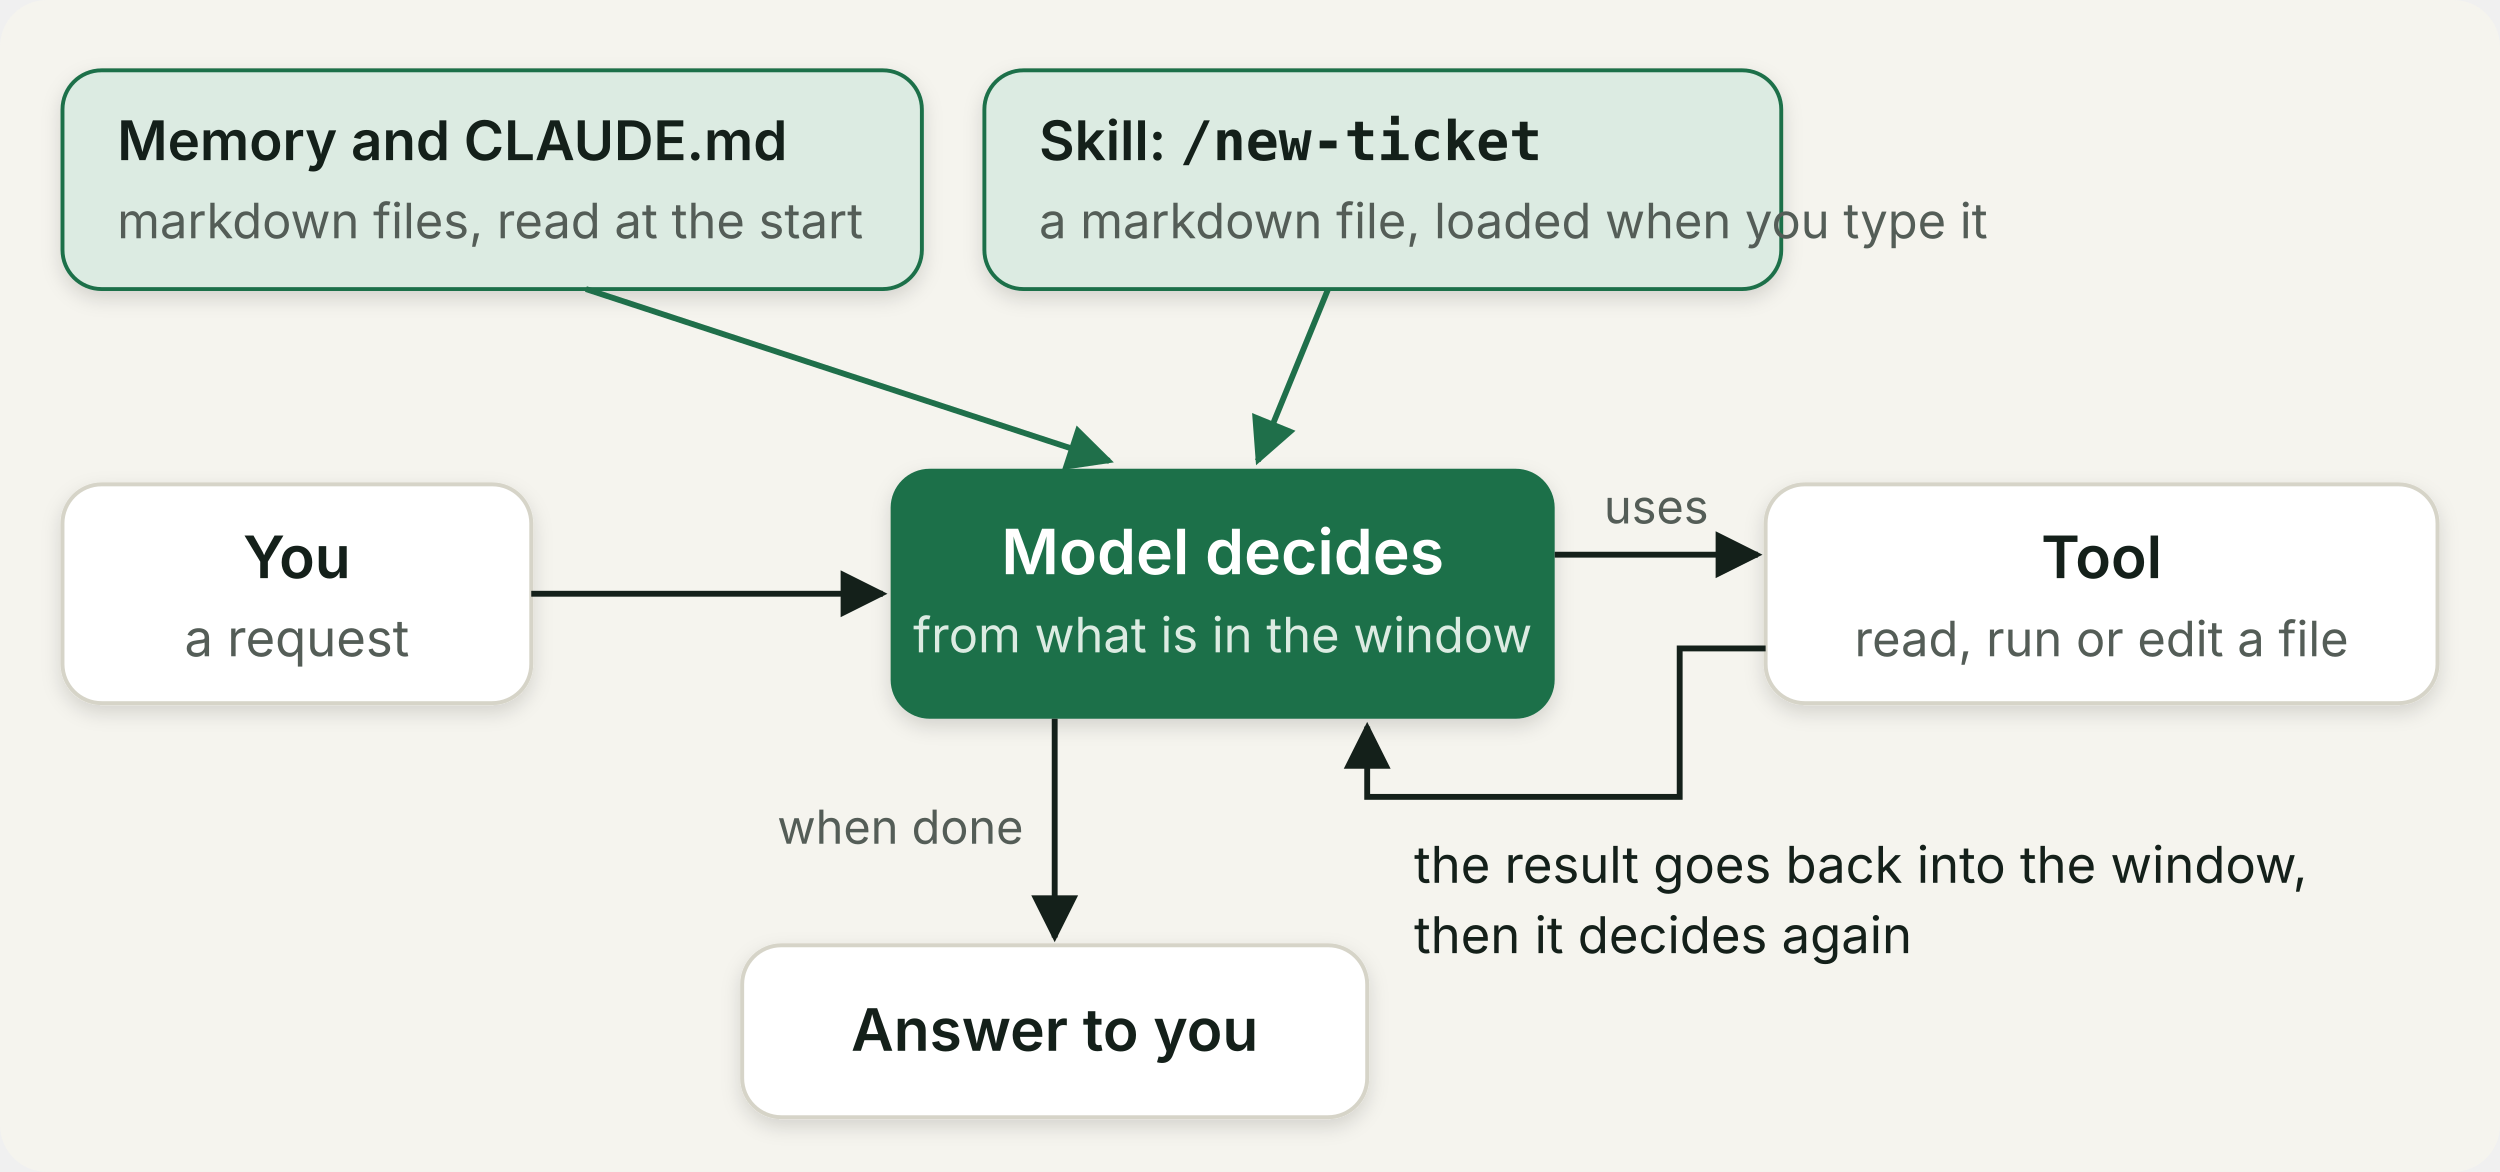
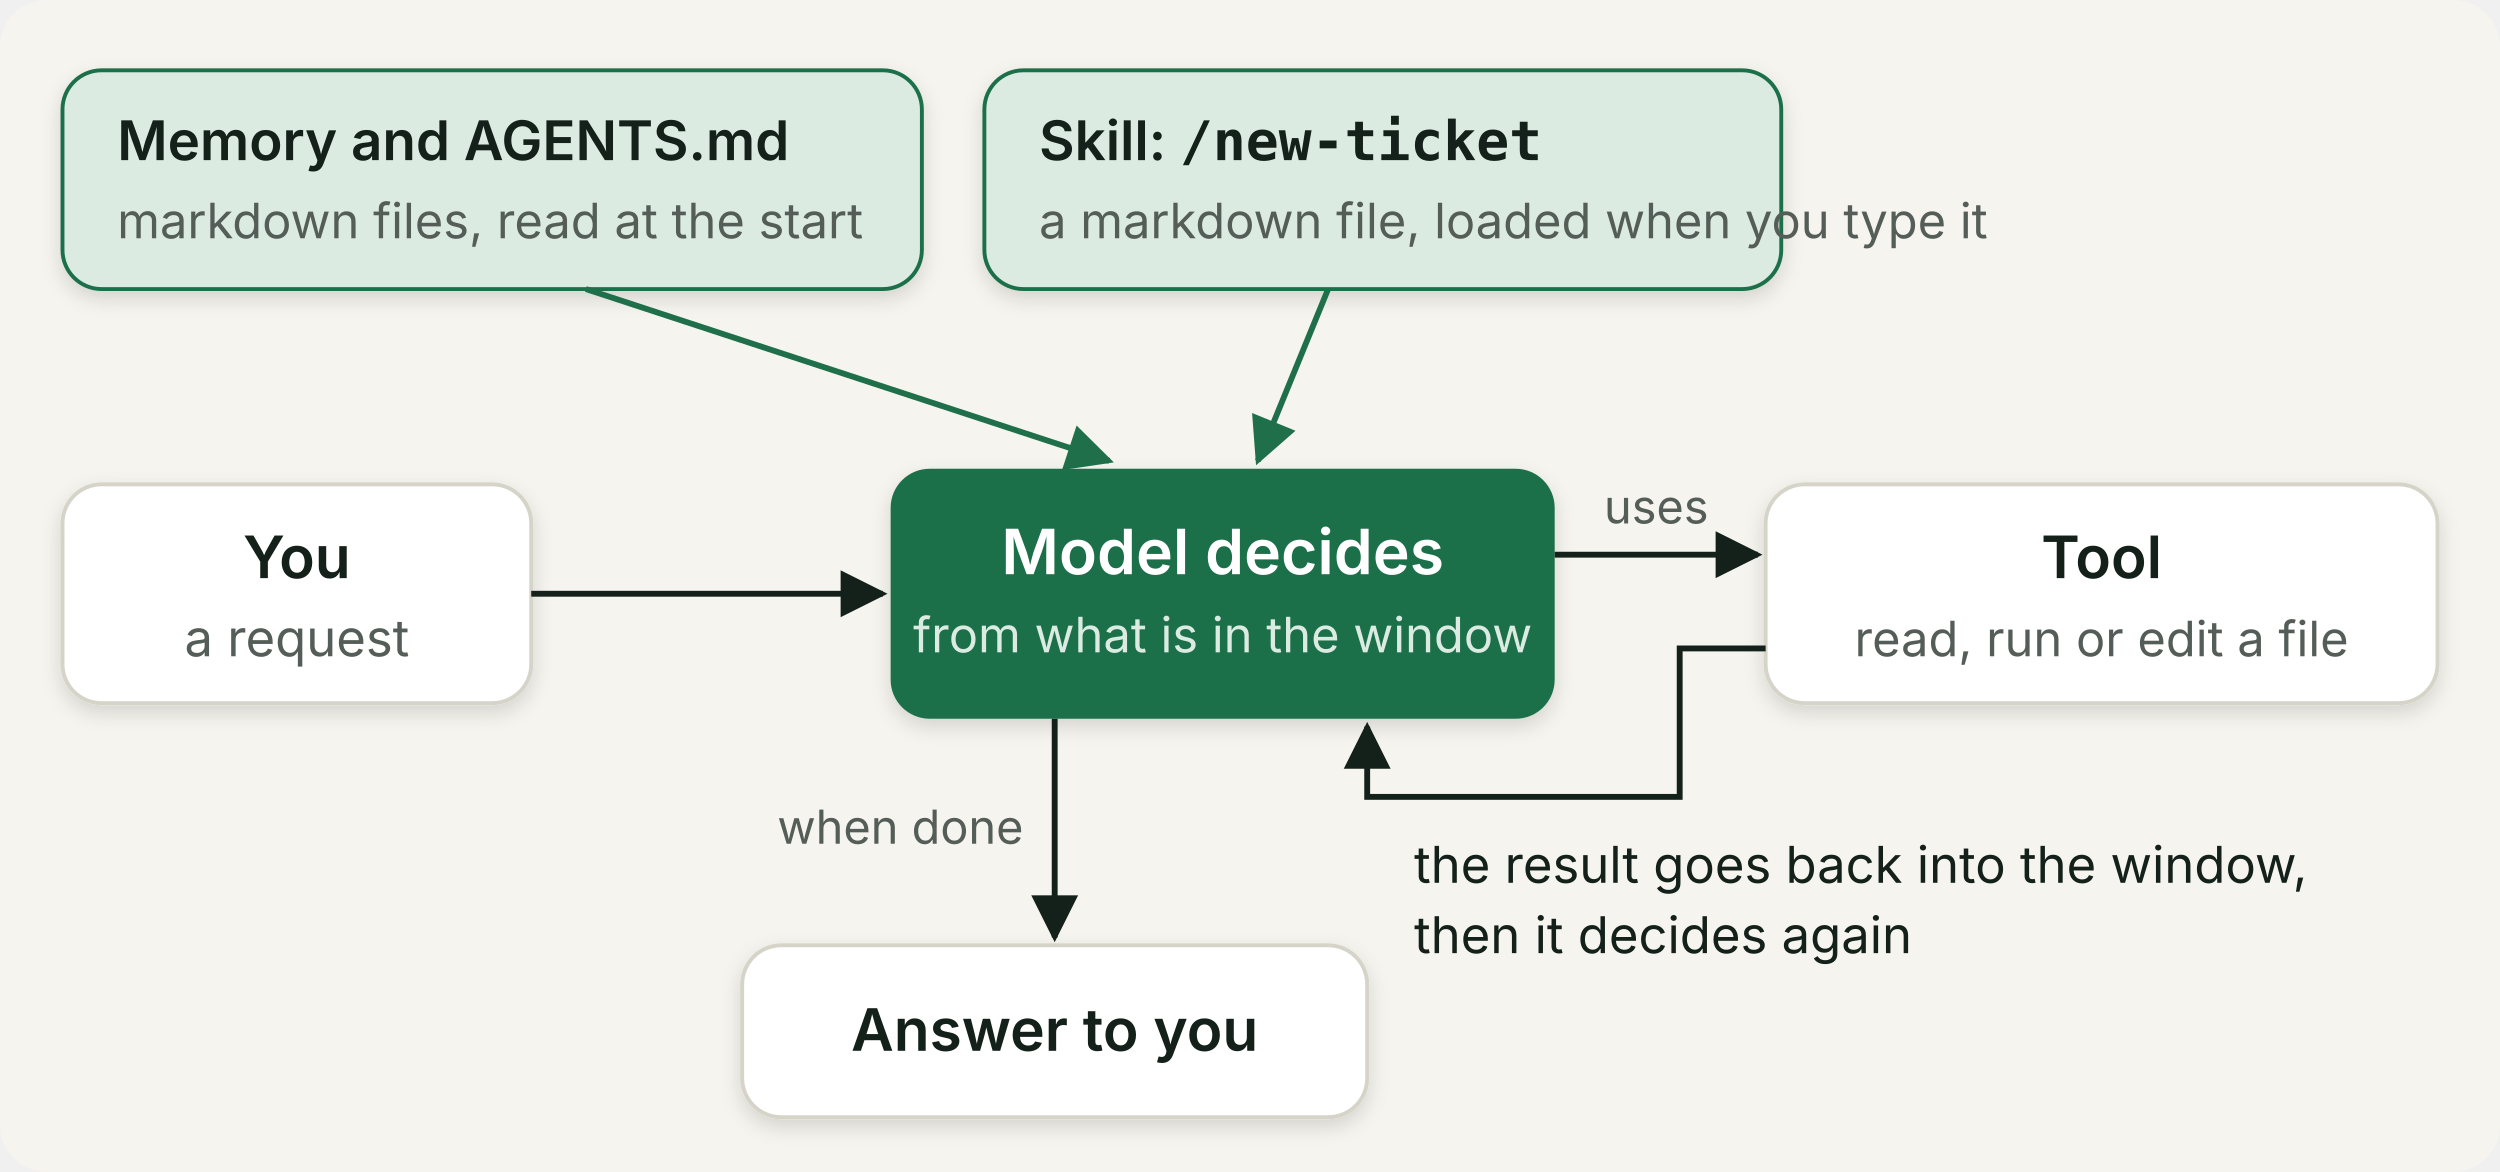
<svg xmlns="http://www.w3.org/2000/svg" viewBox="0 0 640 300" role="img" aria-label="The agent loop: your request goes to the model, which decides, uses a tool, gets the result back into the window and decides again until it answers you; memory files are read at the start and a skill is loaded when you type its name" font-family="Inter, -apple-system, 'Segoe UI', system-ui, sans-serif">
  <defs>
    <filter id="sh3" x="-10%" y="-20%" width="120%" height="150%">
      <feDropShadow dx="0" dy="2" stdDeviation="2.5" flood-color="#14201A" flood-opacity="0.14" />
    </filter>
    <marker id="arr3" viewBox="0 0 10 10" refX="9" refY="5" markerWidth="8" markerHeight="8" orient="auto-start-reverse">
      <path d="M0,0 L10,5 L0,10 z" fill="#14201A" />
    </marker>
    <marker id="arr3g" viewBox="0 0 10 10" refX="9" refY="5" markerWidth="8" markerHeight="8" orient="auto-start-reverse">
      <path d="M0,0 L10,5 L0,10 z" fill="#1F6F4A" />
    </marker>
  </defs>
  <rect width="640" height="300" rx="12" fill="#F5F4EE" />
  <g filter="url(#sh3)">
    <rect x="16" y="18" width="220" height="56" rx="10" fill="#DCEBE2" stroke="#1F6F4A" />
    <rect x="252" y="18" width="204" height="56" rx="10" fill="#DCEBE2" stroke="#1F6F4A" />
  </g>
-   <text x="30" y="41" font-size="14" fill="#14201A" font-weight="600">Memory and CLAUDE.md</text>
+   <text x="30" y="41" font-size="14" fill="#14201A" font-weight="600">Memory and AGENTS.md</text>
  <text x="30" y="61" font-size="12.5" fill="#545D57">markdown files, read at the start</text>
  <text x="266" y="41" font-size="14" fill="#14201A" font-weight="600">Skill: <tspan font-family="'IBM Plex Mono', ui-monospace, Menlo, monospace">/new-ticket</tspan>
  </text>
  <text x="266" y="61" font-size="12.5" fill="#545D57">a markdown file, loaded when you type it</text>
  <line x1="150" y1="74" x2="284" y2="118" stroke="#1F6F4A" stroke-width="1.5" marker-end="url(#arr3g)" />
  <line x1="340" y1="74" x2="322" y2="118" stroke="#1F6F4A" stroke-width="1.5" marker-end="url(#arr3g)" />
  <g filter="url(#sh3)">
    <rect x="16" y="124" width="120" height="56" rx="10" fill="#FFFFFF" stroke="#D6D4C8" />
    <rect x="228" y="120" width="170" height="64" rx="10" fill="#1F6F4A" />
    <rect x="452" y="124" width="172" height="56" rx="10" fill="#FFFFFF" stroke="#D6D4C8" />
  </g>
  <text x="76" y="148" text-anchor="middle" font-size="15" fill="#14201A" font-weight="600">You</text>
  <text x="76" y="168" text-anchor="middle" font-size="13" fill="#545D57">a request</text>
  <text x="313" y="147" text-anchor="middle" font-size="16" fill="#FFFFFF" font-weight="600">Model decides</text>
  <text x="313" y="167" text-anchor="middle" font-size="12.5" fill="#DCEBE2">from what is in the window</text>
  <text x="538" y="148" text-anchor="middle" font-size="15" fill="#14201A" font-weight="600">Tool</text>
  <text x="538" y="168" text-anchor="middle" font-size="12.5" fill="#545D57">read, run or edit a file</text>
  <line x1="136" y1="152" x2="226" y2="152" stroke="#14201A" stroke-width="1.5" marker-end="url(#arr3)" />
  <line x1="398" y1="142" x2="450" y2="142" stroke="#14201A" stroke-width="1.5" marker-end="url(#arr3)" />
  <text x="424" y="134" text-anchor="middle" font-size="12" fill="#545D57">uses</text>
  <path d="M452,166 L430,166 L430,204 L350,204 L350,186" fill="none" stroke="#14201A" stroke-width="1.5" marker-end="url(#arr3)" />
  <text x="362" y="226" font-size="13" fill="#14201A">the result goes back into the window,</text>
  <text x="362" y="244" font-size="13" fill="#14201A">then it decides again</text>
  <line x1="270" y1="184" x2="270" y2="240" stroke="#14201A" stroke-width="1.5" marker-end="url(#arr3)" />
  <text x="262" y="216" text-anchor="end" font-size="12" fill="#545D57">when done</text>
  <g filter="url(#sh3)">
    <rect x="190" y="242" width="160" height="44" rx="10" fill="#FFFFFF" stroke="#D6D4C8" />
  </g>
  <text x="270" y="269" text-anchor="middle" font-size="15" fill="#14201A" font-weight="600">Answer to you</text>
</svg>
